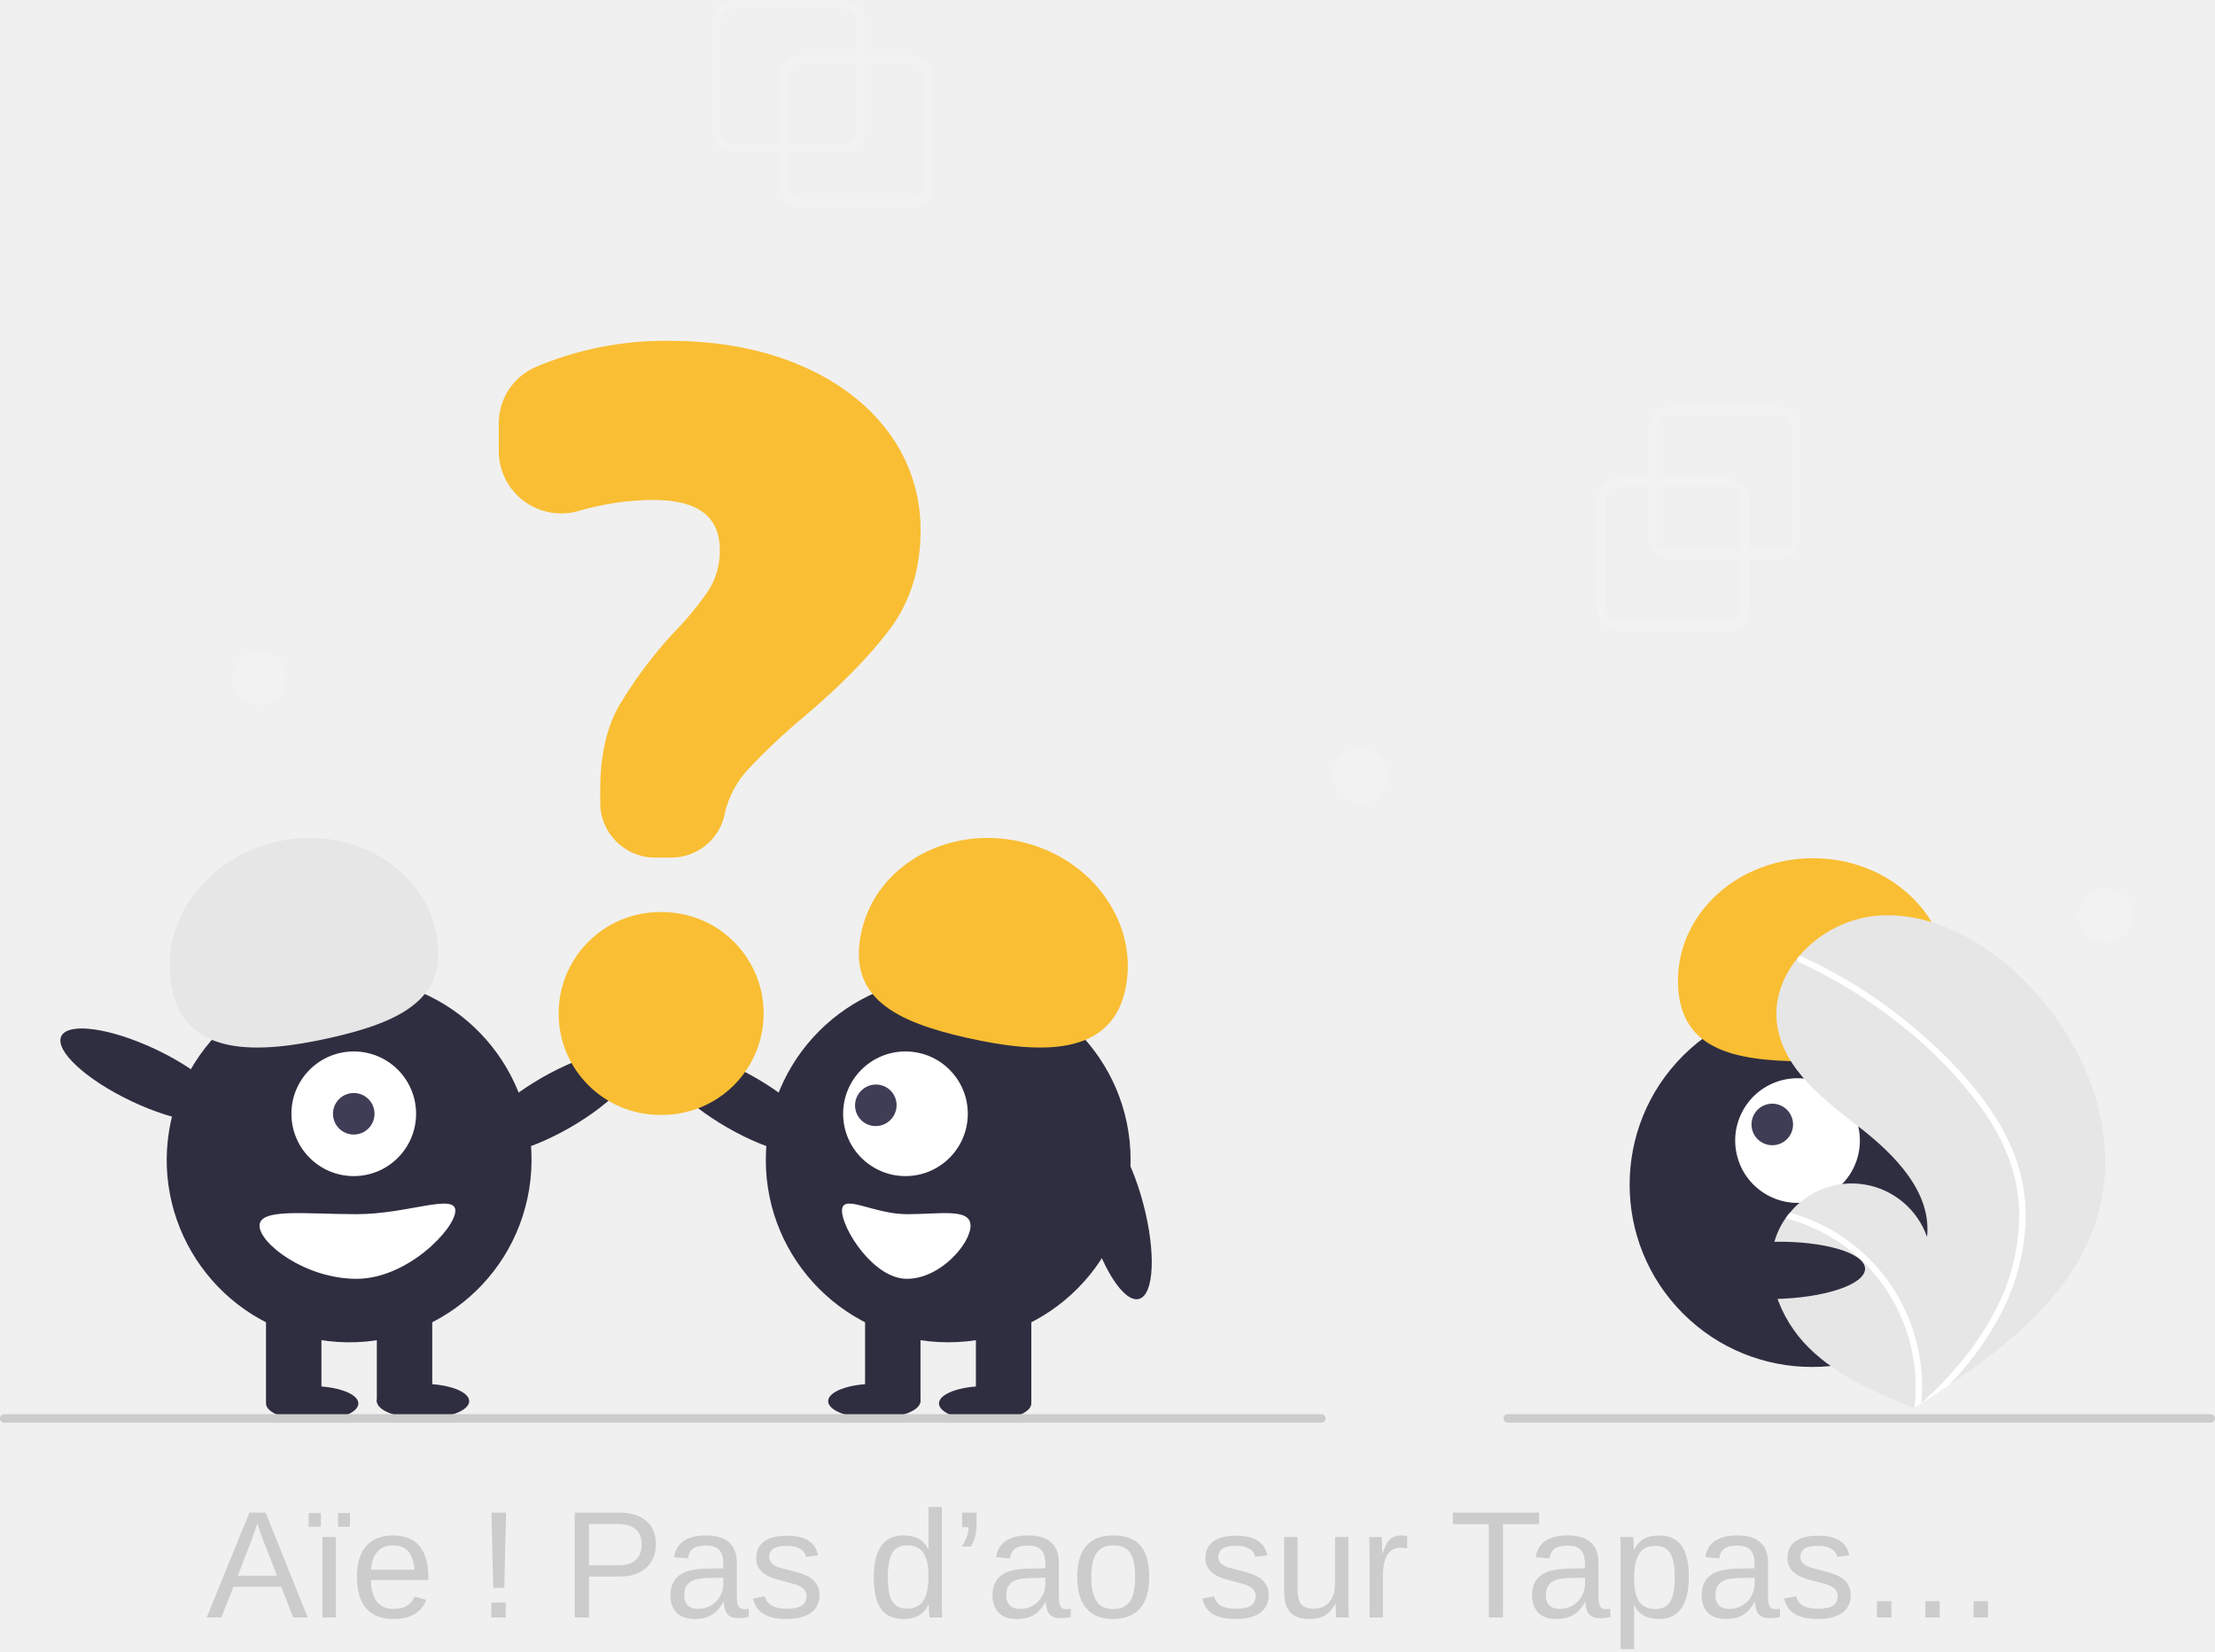
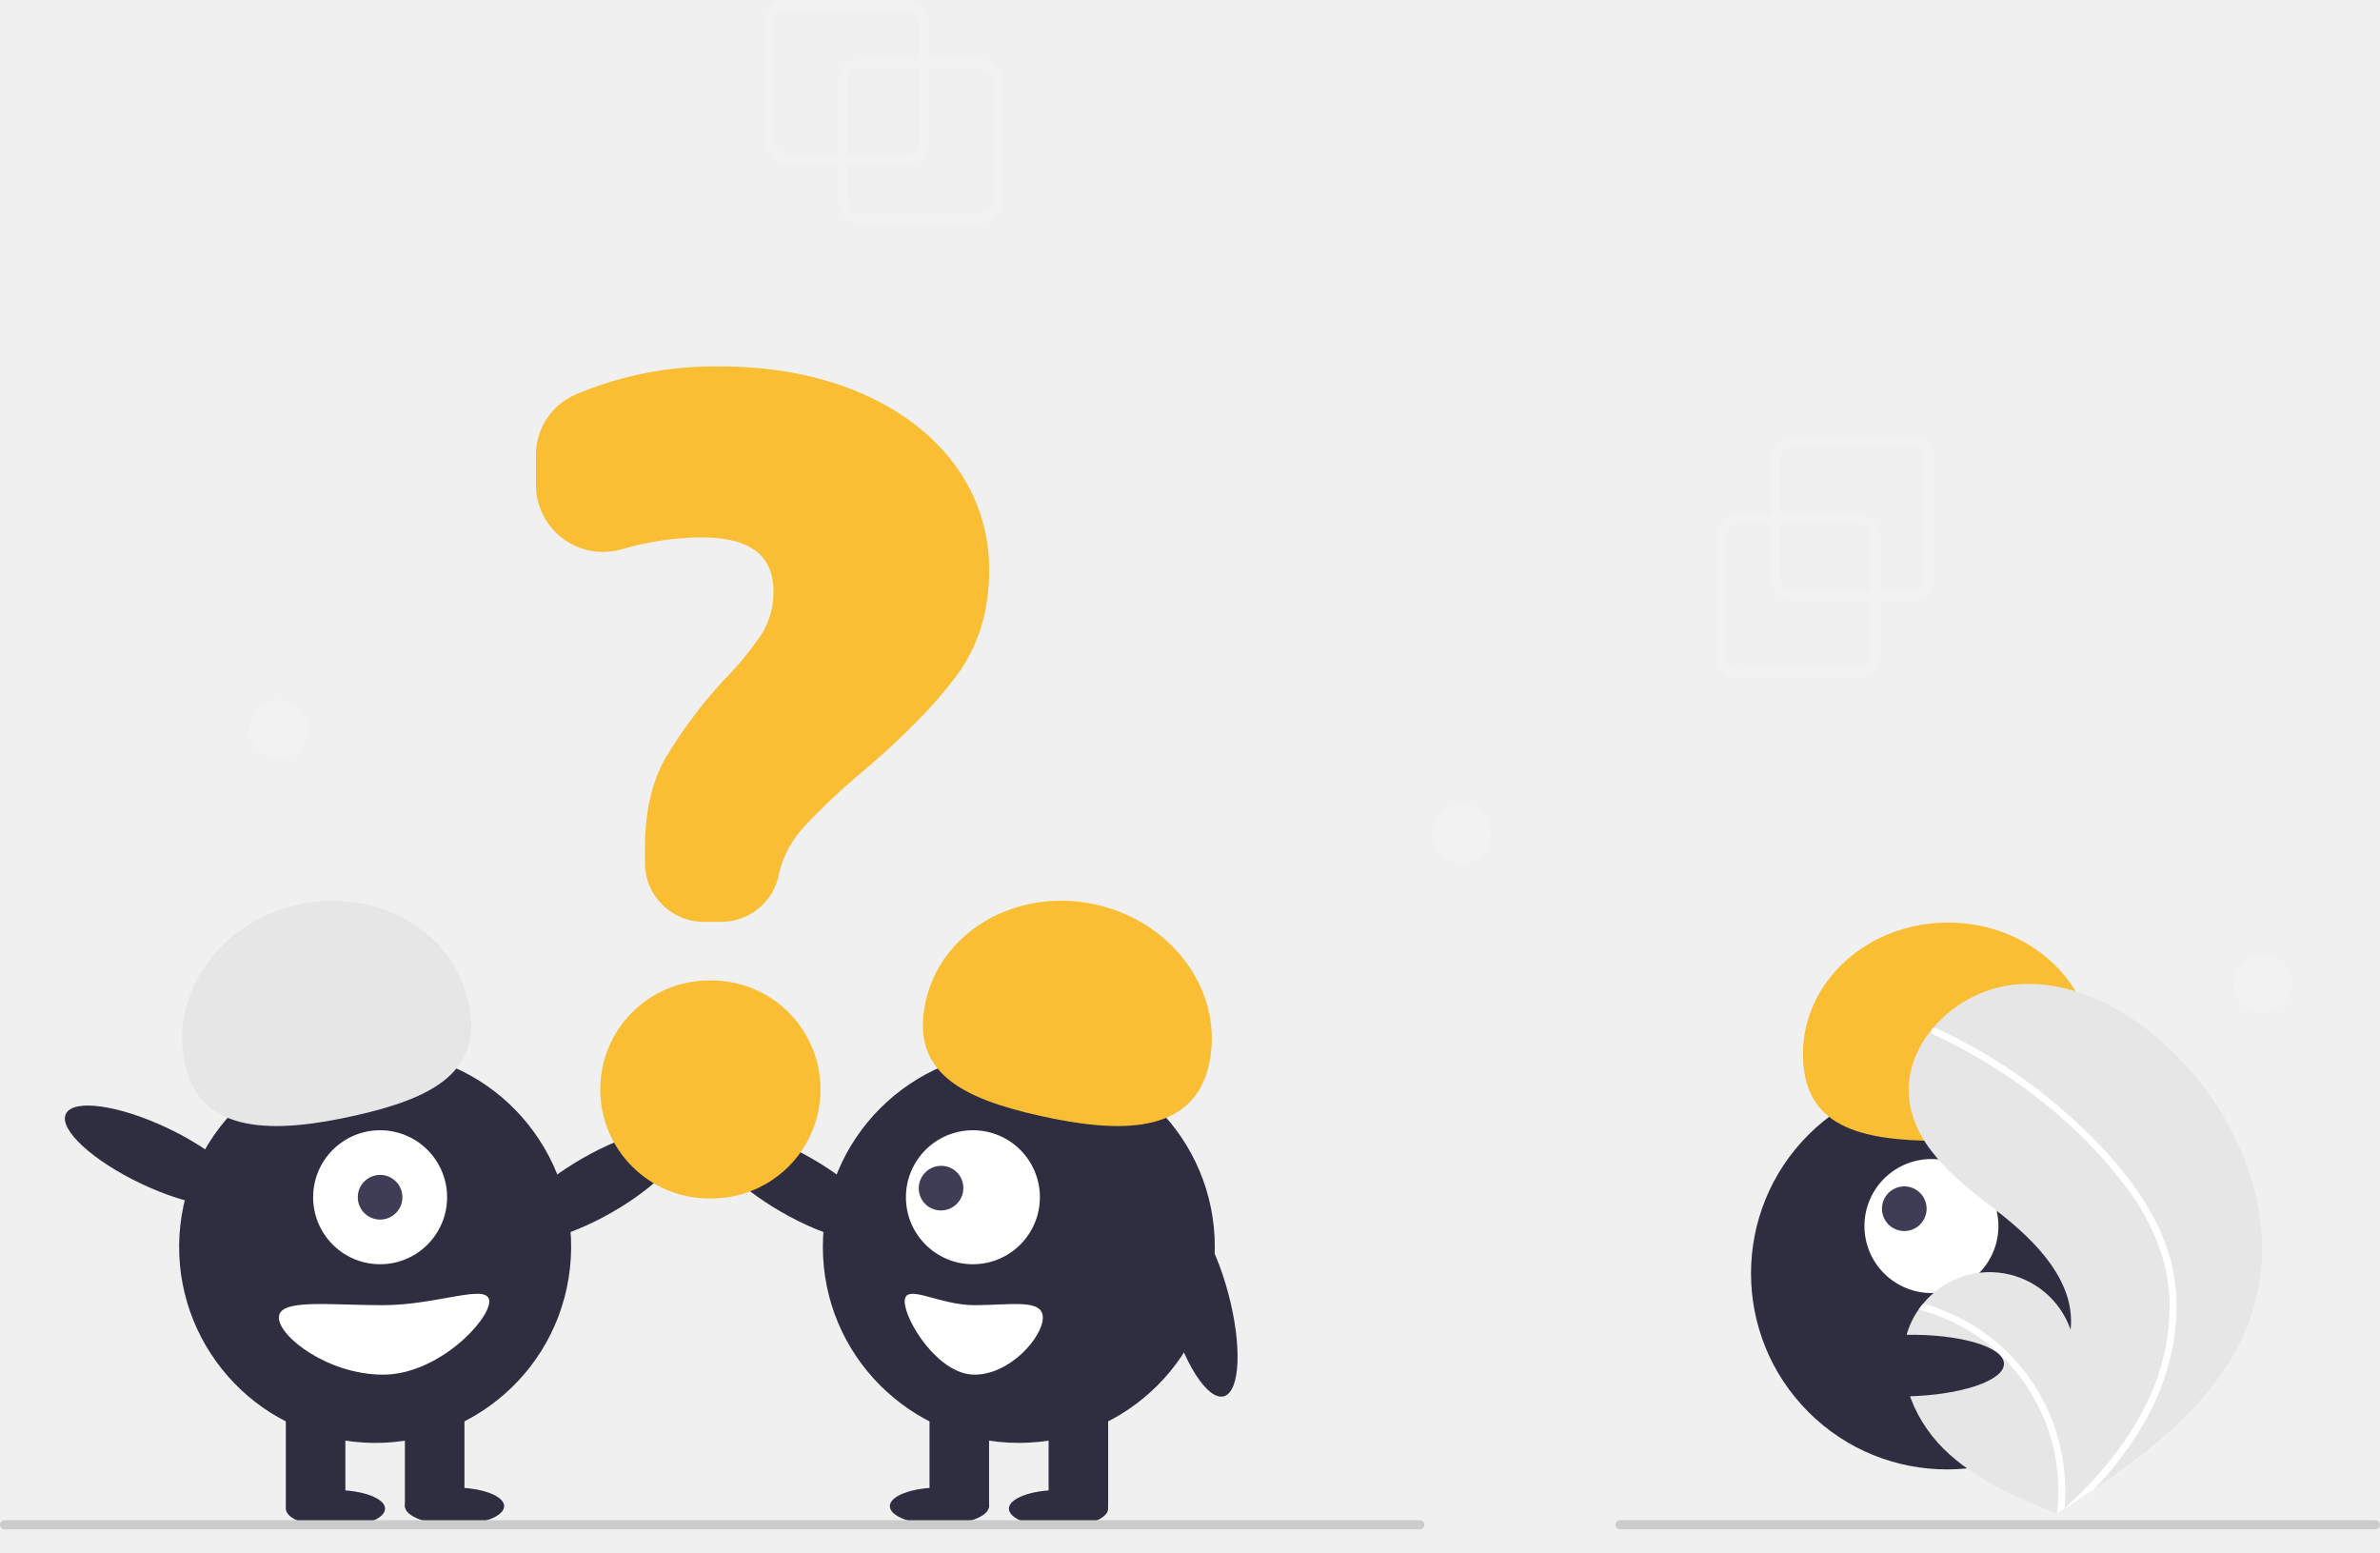
- <svg xmlns="http://www.w3.org/2000/svg" width="523px" height="390px" viewBox="0 0 523 390" version="1.1">
+ <svg xmlns="http://www.w3.org/2000/svg" width="523px" height="341px" viewBox="0 0 523 341" version="1.1">
  <g id="Page-1" stroke="none" stroke-width="1" fill="none" fill-rule="evenodd">
-     <g id="undraw_Faq_re_31cw">
-       <circle id="Oval" fill="#2F2E41" fill-rule="nonzero" transform="translate(427.8497, 279.7755) rotate(-45) translate(-427.8497, -279.7755) " cx="427.85" cy="279.776" r="43.067" />
-       <circle id="Oval" fill="#FFFFFF" fill-rule="nonzero" transform="translate(424.4287, 269.3658) rotate(-12.48125) translate(-424.4287, -269.3658) " cx="424.429" cy="269.366" r="14.719" />
-       <circle id="Oval" fill="#3F3D56" fill-rule="nonzero" transform="translate(418.4663, 265.5645) rotate(-12.48125) translate(-418.4663, -265.5645) " cx="418.466" cy="265.565" r="4.906" />
-       <path d="M426.148,250.66 C408.535,250.627 396.171,247.481 396.2,231.524 C396.23,215.567 410.532,202.657 428.145,202.69 C445.758,202.722 460.013,215.685 459.983,231.642 C459.954,247.599 443.762,250.692 426.148,250.66 Z" id="Path" fill="#F9BE33" fill-rule="nonzero" />
-       <path d="M495.352,286.974 C490.299,304.501 475.548,316.77 460.16,327.192 C458.012,328.647 455.862,330.069 453.713,331.458 C453.698,331.464 453.683,331.478 453.668,331.484 C453.565,331.551 453.461,331.617 453.365,331.684 C452.921,331.97 452.477,332.256 452.037,332.539 L452.279,332.648 C452.279,332.648 452.516,332.774 452.257,332.668 C452.179,332.635 452.098,332.606 452.021,332.574 C443.082,328.969 433.984,325.098 427.133,318.344 C420.027,311.33 415.874,300.329 419.722,291.116 C420.228,289.909 420.866,288.762 421.627,287.697 C421.939,287.25 422.275,286.823 422.625,286.403 C426.947,281.128 433.78,278.598 440.495,279.786 C447.21,280.974 452.761,285.695 455.01,292.133 C456.141,281.607 447.462,272.79 439.109,266.285 C430.753,259.782 421.258,252.701 419.642,242.234 C418.74,236.41 420.765,230.766 424.455,226.235 C424.569,226.098 424.683,225.96 424.801,225.826 C429.291,220.549 435.608,217.161 442.488,216.337 C455.301,215.006 467.747,221.788 477.056,230.697 C492.038,245.03 501.095,267.047 495.352,286.974 Z" id="Path" fill="#E6E6E6" fill-rule="nonzero" />
-       <path d="M471.267,264.05 C473.726,267.876 475.614,272.04 476.872,276.411 C477.935,280.318 478.408,284.361 478.276,288.408 C477.933,296.735 475.595,304.857 471.46,312.092 C468.344,317.581 464.548,322.655 460.16,327.192 C458.012,328.647 455.862,330.069 453.713,331.458 C453.698,331.464 453.683,331.478 453.668,331.484 C453.565,331.551 453.461,331.617 453.365,331.684 C452.921,331.97 452.477,332.256 452.037,332.539 C452.037,332.539 452.516,332.774 452.257,332.668 C452.179,332.635 452.098,332.606 452.021,332.574 C453.647,319.245 448.708,305.955 438.772,296.923 C433.864,292.54 427.989,289.378 421.627,287.697 C421.939,287.25 422.275,286.823 422.625,286.403 C425.082,287.092 427.474,287.997 429.772,289.107 C437.986,293.052 444.711,299.536 448.953,307.601 C452.76,314.924 454.398,323.181 453.676,331.402 C454.043,331.069 454.411,330.729 454.768,330.392 C461.56,324.059 467.594,316.79 471.677,308.4 C475.22,301.296 476.961,293.429 476.747,285.493 C476.414,276.84 472.966,268.825 467.974,261.847 C462.503,254.403 456.04,247.741 448.764,242.048 C441.431,236.175 433.407,231.222 424.871,227.298 C424.472,227.111 424.288,226.644 424.455,226.235 C424.512,226.059 424.636,225.912 424.801,225.826 C424.972,225.752 425.168,225.761 425.333,225.849 C426.387,226.334 427.433,226.826 428.472,227.339 C437.119,231.613 445.202,236.945 452.534,243.212 C459.617,249.25 466.285,256.149 471.267,264.05 Z" id="Path" fill="#FFFFFF" fill-rule="nonzero" />
-       <ellipse id="Oval" fill="#2F2E41" fill-rule="nonzero" cx="73.714" cy="331.46" rx="10.903" ry="4.089" />
-       <ellipse id="Oval" fill="#2F2E41" fill-rule="nonzero" cx="99.881" cy="330.915" rx="10.903" ry="4.089" />
-       <ellipse id="Oval" fill="#2F2E41" fill-rule="nonzero" transform="translate(131.2436, 260.4244) rotate(-29.96257) translate(-131.2436, -260.4244) " cx="131.244" cy="260.424" rx="21.534" ry="6.76" />
-       <circle id="Oval" fill="#2F2E41" fill-rule="nonzero" transform="translate(82.4365, 273.9464) rotate(-80.78252) translate(-82.4365, -273.9464) " cx="82.436" cy="273.946" r="43.067" />
-       <rect id="Rectangle" fill="#2F2E41" fill-rule="nonzero" x="62.811" y="307.746" width="13.084" height="23.442" />
-       <rect id="Rectangle" fill="#2F2E41" fill-rule="nonzero" x="88.978" y="307.746" width="13.084" height="23.442" />
-       <circle id="Oval" fill="#FFFFFF" fill-rule="nonzero" cx="83.527" cy="263.043" r="14.719" />
-       <circle id="Oval" fill="#3F3D56" fill-rule="nonzero" cx="83.527" cy="263.043" r="4.906" />
-       <path d="M40.66,233.895 C37.182,218.321 48.298,202.584 65.488,198.746 C82.678,194.908 99.433,204.421 102.91,219.995 C106.388,235.569 94.995,241.313 77.805,245.151 C60.615,248.989 44.137,249.469 40.66,233.895 Z" id="Path" fill="#E6E6E6" fill-rule="nonzero" />
-       <ellipse id="Oval" fill="#2F2E41" fill-rule="nonzero" transform="translate(33.92832, 253.9629) rotate(-64.62574) translate(-33.92832, -253.9629) " cx="33.928" cy="253.963" rx="6.76" ry="21.534" />
-       <path d="M61.282,289.483 C61.282,293.698 72.135,302.022 84.178,302.022 C96.222,302.022 107.514,290.155 107.514,285.94 C107.514,281.725 96.222,286.758 84.178,286.758 C72.135,286.758 61.282,285.268 61.282,289.483 Z" id="Path" fill="#FFFFFF" fill-rule="nonzero" />
-       <ellipse id="Oval" fill="#2F2E41" fill-rule="nonzero" cx="232.609" cy="331.46" rx="10.903" ry="4.089" />
-       <ellipse id="Oval" fill="#2F2E41" fill-rule="nonzero" cx="206.441" cy="330.915" rx="10.903" ry="4.089" />
-       <ellipse id="Oval" fill="#2F2E41" fill-rule="nonzero" transform="translate(175.0792, 260.4243) rotate(-60.03743) translate(-175.0792, -260.4243) " cx="175.079" cy="260.424" rx="6.76" ry="21.534" />
-       <circle id="Oval" fill="#2F2E41" fill-rule="nonzero" cx="223.886" cy="273.946" r="43.067" />
-       <rect id="Rectangle" fill="#2F2E41" fill-rule="nonzero" x="230.428" y="307.746" width="13.084" height="23.442" />
-       <rect id="Rectangle" fill="#2F2E41" fill-rule="nonzero" x="204.261" y="307.746" width="13.084" height="23.442" />
-       <circle id="Oval" fill="#FFFFFF" fill-rule="nonzero" cx="213.796" cy="263.043" r="14.719" />
-       <ellipse id="Oval" fill="#3F3D56" fill-rule="nonzero" transform="translate(206.796, 261.0432) rotate(-44.97427) translate(-206.796, -261.0432) " cx="206.796" cy="261.043" rx="4.921" ry="4.886" />
-       <path d="M228.518,245.151 C211.328,241.313 199.935,235.569 203.413,219.995 C206.89,204.421 223.645,194.908 240.834,198.746 C258.024,202.584 269.141,218.321 265.663,233.895 C262.186,249.469 245.708,248.989 228.518,245.151 Z" id="Path" fill="#F9BE33" fill-rule="nonzero" />
-       <ellipse id="Oval" fill="#2F2E41" fill-rule="nonzero" transform="translate(263.3945, 285.963) rotate(-14.87459) translate(-263.3945, -285.963) " cx="263.394" cy="285.963" rx="6.76" ry="21.534" />
-       <path d="M214.129,286.758 C206.223,286.758 198.809,281.725 198.809,285.94 C198.809,290.155 206.223,302.022 214.129,302.022 C222.036,302.022 229.161,293.699 229.161,289.484 C229.161,285.269 222.036,286.758 214.129,286.758 Z" id="Path" fill="#FFFFFF" fill-rule="nonzero" />
-       <path d="M158.472,202.539 L154.647,202.539 C147.513,202.531 141.732,196.75 141.724,189.616 L141.724,186.405 C141.724,178.452 143.231,171.793 146.203,166.613 C149.805,160.587 154.007,154.941 158.745,149.761 C161.891,146.598 164.745,143.158 167.273,139.482 C169.087,136.627 170.023,133.302 169.966,129.92 C169.966,121.942 164.769,118.063 154.076,118.063 C148.144,118.131 142.25,119.015 136.561,120.692 C132.112,121.962 127.326,121.071 123.633,118.284 C119.94,115.498 117.768,111.14 117.768,106.514 L117.768,100.014 C117.742,94.297 121.086,89.102 126.3,86.758 C136.349,82.469 147.186,80.338 158.11,80.5 C169.555,80.5 179.886,82.422 188.817,86.213 C197.765,90.012 204.834,95.37 209.829,102.137 C214.808,108.856 217.454,117.018 217.365,125.381 C217.365,134.361 214.913,142.182 210.078,148.627 C205.296,155.007 198.44,161.992 189.702,169.388 C185.098,173.217 180.735,177.327 176.639,181.694 C173.993,184.544 172.123,188.026 171.207,191.806 C170.155,198.014 164.769,202.553 158.472,202.539 Z" id="Path" fill="#F9BE33" fill-rule="nonzero" />
-       <path d="M156.345,263.311 L155.841,263.311 C142.619,263.302 131.905,252.581 131.905,239.359 C131.905,226.138 142.619,215.417 155.841,215.408 L156.345,215.408 C164.906,215.403 172.819,219.967 177.1,227.379 C181.382,234.792 181.382,243.927 177.1,251.339 C172.819,258.752 164.906,263.316 156.345,263.311 Z" id="Path" fill="#F9BE33" fill-rule="nonzero" />
-       <path d="M312,336 L1,336 C0.448,336 0,335.552 0,335 C0,334.448 0.448,334 1,334 L312,334 C312.552,334 313,334.448 313,335 C313,335.552 312.552,336 312,336 Z" id="Path" fill="#CCCCCC" fill-rule="nonzero" />
-       <path d="M522,336 L356,336 C355.448,336 355,335.552 355,335 C355,334.448 355.448,334 356,334 L522,334 C522.552,334 523,334.448 523,335 C523,335.552 522.552,336 522,336 Z" id="Path" fill="#CCCCCC" fill-rule="nonzero" />
-       <ellipse id="Oval" fill="#2F2E41" fill-rule="nonzero" transform="translate(418.8386, 300.0314) rotate(-1.12041) translate(-418.8386, -300.0314) " cx="418.839" cy="300.031" rx="21.534" ry="6.76" />
-       <path d="M408.161,149 L382.161,149 C379.401,148.997 377.165,146.76 377.161,144 L377.161,118 C377.165,115.24 379.401,113.003 382.161,113 L408.161,113 C410.922,113.003 413.158,115.24 413.161,118 L413.161,144 C413.158,146.76 410.922,148.997 408.161,149 L408.161,149 Z M382.161,115 C380.505,115.002 379.163,116.344 379.161,118 L379.161,144 C379.163,145.656 380.505,146.998 382.161,147 L408.161,147 C409.818,146.998 411.16,145.656 411.161,144 L411.161,118 C411.16,116.344 409.818,115.002 408.161,115 L382.161,115 Z" id="Shape" fill="#F2F2F2" fill-rule="nonzero" />
-       <path d="M420.161,132 L394.161,132 C391.401,131.997 389.165,129.76 389.161,127 L389.161,101 C389.165,98.24 391.401,96.003 394.161,96 L420.161,96 C422.922,96.003 425.158,98.24 425.161,101 L425.161,127 C425.158,129.76 422.922,131.997 420.161,132 L420.161,132 Z M394.161,98 C392.505,98.002 391.163,99.344 391.161,101 L391.161,127 C391.163,128.656 392.505,129.998 394.161,130 L420.161,130 C421.818,129.998 423.16,128.656 423.161,127 L423.161,101 C423.16,99.344 421.818,98.002 420.161,98 L394.161,98 Z" id="Shape" fill="#F2F2F2" fill-rule="nonzero" />
-       <path d="M215.161,49 L189.161,49 C186.401,48.997 184.165,46.76 184.161,44 L184.161,18 C184.165,15.24 186.401,13.003 189.161,13 L215.161,13 C217.922,13.003 220.158,15.24 220.161,18 L220.161,44 C220.158,46.76 217.922,48.997 215.161,49 Z M189.161,15 C187.505,15.002 186.163,16.344 186.161,18 L186.161,44 C186.163,45.656 187.505,46.998 189.161,47 L215.161,47 C216.818,46.998 218.16,45.656 218.161,44 L218.161,18 C218.16,16.344 216.818,15.002 215.161,15 L189.161,15 Z" id="Shape" fill="#F2F2F2" fill-rule="nonzero" />
-       <path d="M199.161,36 L173.161,36 C170.401,35.997 168.165,33.76 168.161,31 L168.161,5 C168.165,2.24 170.401,0.003 173.161,0 L199.161,0 C201.922,0.003 204.158,2.24 204.161,5 L204.161,31 C204.158,33.76 201.922,35.997 199.161,36 Z M173.161,2 C171.505,2.002 170.163,3.344 170.161,5 L170.161,31 C170.163,32.656 171.505,33.998 173.161,34 L199.161,34 C200.818,33.998 202.16,32.656 202.161,31 L202.161,5 C202.16,3.344 200.818,2.002 199.161,2 L173.161,2 Z" id="Shape" fill="#F2F2F2" fill-rule="nonzero" />
-       <circle id="Oval" fill="#F2F2F2" fill-rule="nonzero" cx="321.22" cy="183.17" r="6.467" />
-       <circle id="Oval" fill="#F2F2F2" fill-rule="nonzero" cx="61.22" cy="160.17" r="6.467" />
-       <circle id="Oval" fill="#F2F2F2" fill-rule="nonzero" cx="497.22" cy="216.17" r="6.467" />
-       <text id="Aïe-!-Pas-d’ao-sur-T" font-family="ArialMT, Arial" font-size="36" font-weight="normal" fill="#CCCCCC">
-         <tspan x="48.717" y="382">Aïe ! Pas d’ao sur Tapas…</tspan>
-       </text>
+     <g id="undraw_Faq_re_31cw" fill-rule="nonzero">
+       <circle id="Oval" fill="#2F2E41" transform="translate(427.8497, 279.7755) rotate(-45) translate(-427.8497, -279.7755) " cx="427.85" cy="279.776" r="43.067" />
+       <circle id="Oval" fill="#FFFFFF" transform="translate(424.4287, 269.3658) rotate(-12.48125) translate(-424.4287, -269.3658) " cx="424.429" cy="269.366" r="14.719" />
+       <circle id="Oval" fill="#3F3D56" transform="translate(418.4663, 265.5645) rotate(-12.48125) translate(-418.4663, -265.5645) " cx="418.466" cy="265.565" r="4.906" />
+       <path d="M426.148,250.66 C408.535,250.627 396.171,247.481 396.2,231.524 C396.23,215.567 410.532,202.657 428.145,202.69 C445.758,202.722 460.013,215.685 459.983,231.642 C459.954,247.599 443.762,250.692 426.148,250.66 Z" id="Path" fill="#F9BE33" />
+       <path d="M495.352,286.974 C490.299,304.501 475.548,316.77 460.16,327.192 C458.012,328.647 455.862,330.069 453.713,331.458 C453.698,331.464 453.683,331.478 453.668,331.484 C453.565,331.551 453.461,331.617 453.365,331.684 C452.921,331.97 452.477,332.256 452.037,332.539 L452.279,332.648 C452.279,332.648 452.516,332.774 452.257,332.668 C452.179,332.635 452.098,332.606 452.021,332.574 C443.082,328.969 433.984,325.098 427.133,318.344 C420.027,311.33 415.874,300.329 419.722,291.116 C420.228,289.909 420.866,288.762 421.627,287.697 C421.939,287.25 422.275,286.823 422.625,286.403 C426.947,281.128 433.78,278.598 440.495,279.786 C447.21,280.974 452.761,285.695 455.01,292.133 C456.141,281.607 447.462,272.79 439.109,266.285 C430.753,259.782 421.258,252.701 419.642,242.234 C418.74,236.41 420.765,230.766 424.455,226.235 C424.569,226.098 424.683,225.96 424.801,225.826 C429.291,220.549 435.608,217.161 442.488,216.337 C455.301,215.006 467.747,221.788 477.056,230.697 C492.038,245.03 501.095,267.047 495.352,286.974 Z" id="Path" fill="#E6E6E6" />
+       <path d="M471.267,264.05 C473.726,267.876 475.614,272.04 476.872,276.411 C477.935,280.318 478.408,284.361 478.276,288.408 C477.933,296.735 475.595,304.857 471.46,312.092 C468.344,317.581 464.548,322.655 460.16,327.192 C458.012,328.647 455.862,330.069 453.713,331.458 C453.698,331.464 453.683,331.478 453.668,331.484 C453.565,331.551 453.461,331.617 453.365,331.684 C452.921,331.97 452.477,332.256 452.037,332.539 C452.037,332.539 452.516,332.774 452.257,332.668 C452.179,332.635 452.098,332.606 452.021,332.574 C453.647,319.245 448.708,305.955 438.772,296.923 C433.864,292.54 427.989,289.378 421.627,287.697 C421.939,287.25 422.275,286.823 422.625,286.403 C425.082,287.092 427.474,287.997 429.772,289.107 C437.986,293.052 444.711,299.536 448.953,307.601 C452.76,314.924 454.398,323.181 453.676,331.402 C454.043,331.069 454.411,330.729 454.768,330.392 C461.56,324.059 467.594,316.79 471.677,308.4 C475.22,301.296 476.961,293.429 476.747,285.493 C476.414,276.84 472.966,268.825 467.974,261.847 C462.503,254.403 456.04,247.741 448.764,242.048 C441.431,236.175 433.407,231.222 424.871,227.298 C424.472,227.111 424.288,226.644 424.455,226.235 C424.512,226.059 424.636,225.912 424.801,225.826 C424.972,225.752 425.168,225.761 425.333,225.849 C426.387,226.334 427.433,226.826 428.472,227.339 C437.119,231.613 445.202,236.945 452.534,243.212 C459.617,249.25 466.285,256.149 471.267,264.05 Z" id="Path" fill="#FFFFFF" />
+       <ellipse id="Oval" fill="#2F2E41" cx="73.714" cy="331.46" rx="10.903" ry="4.089" />
+       <ellipse id="Oval" fill="#2F2E41" cx="99.881" cy="330.915" rx="10.903" ry="4.089" />
+       <ellipse id="Oval" fill="#2F2E41" transform="translate(131.2436, 260.4244) rotate(-29.96257) translate(-131.2436, -260.4244) " cx="131.244" cy="260.424" rx="21.534" ry="6.76" />
+       <circle id="Oval" fill="#2F2E41" transform="translate(82.4365, 273.9464) rotate(-80.78252) translate(-82.4365, -273.9464) " cx="82.436" cy="273.946" r="43.067" />
+       <rect id="Rectangle" fill="#2F2E41" x="62.811" y="307.746" width="13.084" height="23.442" />
+       <rect id="Rectangle" fill="#2F2E41" x="88.978" y="307.746" width="13.084" height="23.442" />
+       <circle id="Oval" fill="#FFFFFF" cx="83.527" cy="263.043" r="14.719" />
+       <circle id="Oval" fill="#3F3D56" cx="83.527" cy="263.043" r="4.906" />
+       <path d="M40.66,233.895 C37.182,218.321 48.298,202.584 65.488,198.746 C82.678,194.908 99.433,204.421 102.91,219.995 C106.388,235.569 94.995,241.313 77.805,245.151 C60.615,248.989 44.137,249.469 40.66,233.895 Z" id="Path" fill="#E6E6E6" />
+       <ellipse id="Oval" fill="#2F2E41" transform="translate(33.92832, 253.9629) rotate(-64.62574) translate(-33.92832, -253.9629) " cx="33.928" cy="253.963" rx="6.76" ry="21.534" />
+       <path d="M61.282,289.483 C61.282,293.698 72.135,302.022 84.178,302.022 C96.222,302.022 107.514,290.155 107.514,285.94 C107.514,281.725 96.222,286.758 84.178,286.758 C72.135,286.758 61.282,285.268 61.282,289.483 Z" id="Path" fill="#FFFFFF" />
+       <ellipse id="Oval" fill="#2F2E41" cx="232.609" cy="331.46" rx="10.903" ry="4.089" />
+       <ellipse id="Oval" fill="#2F2E41" cx="206.441" cy="330.915" rx="10.903" ry="4.089" />
+       <ellipse id="Oval" fill="#2F2E41" transform="translate(175.0792, 260.4243) rotate(-60.03743) translate(-175.0792, -260.4243) " cx="175.079" cy="260.424" rx="6.76" ry="21.534" />
+       <circle id="Oval" fill="#2F2E41" cx="223.886" cy="273.946" r="43.067" />
+       <rect id="Rectangle" fill="#2F2E41" x="230.428" y="307.746" width="13.084" height="23.442" />
+       <rect id="Rectangle" fill="#2F2E41" x="204.261" y="307.746" width="13.084" height="23.442" />
+       <circle id="Oval" fill="#FFFFFF" cx="213.796" cy="263.043" r="14.719" />
+       <ellipse id="Oval" fill="#3F3D56" transform="translate(206.796, 261.0432) rotate(-44.97427) translate(-206.796, -261.0432) " cx="206.796" cy="261.043" rx="4.921" ry="4.886" />
+       <path d="M228.518,245.151 C211.328,241.313 199.935,235.569 203.413,219.995 C206.89,204.421 223.645,194.908 240.834,198.746 C258.024,202.584 269.141,218.321 265.663,233.895 C262.186,249.469 245.708,248.989 228.518,245.151 Z" id="Path" fill="#F9BE33" />
+       <ellipse id="Oval" fill="#2F2E41" transform="translate(263.3945, 285.963) rotate(-14.87459) translate(-263.3945, -285.963) " cx="263.394" cy="285.963" rx="6.76" ry="21.534" />
+       <path d="M214.129,286.758 C206.223,286.758 198.809,281.725 198.809,285.94 C198.809,290.155 206.223,302.022 214.129,302.022 C222.036,302.022 229.161,293.699 229.161,289.484 C229.161,285.269 222.036,286.758 214.129,286.758 Z" id="Path" fill="#FFFFFF" />
+       <path d="M158.472,202.539 L154.647,202.539 C147.513,202.531 141.732,196.75 141.724,189.616 L141.724,186.405 C141.724,178.452 143.231,171.793 146.203,166.613 C149.805,160.587 154.007,154.941 158.745,149.761 C161.891,146.598 164.745,143.158 167.273,139.482 C169.087,136.627 170.023,133.302 169.966,129.92 C169.966,121.942 164.769,118.063 154.076,118.063 C148.144,118.131 142.25,119.015 136.561,120.692 C132.112,121.962 127.326,121.071 123.633,118.284 C119.94,115.498 117.768,111.14 117.768,106.514 L117.768,100.014 C117.742,94.297 121.086,89.102 126.3,86.758 C136.349,82.469 147.186,80.338 158.11,80.5 C169.555,80.5 179.886,82.422 188.817,86.213 C197.765,90.012 204.834,95.37 209.829,102.137 C214.808,108.856 217.454,117.018 217.365,125.381 C217.365,134.361 214.913,142.182 210.078,148.627 C205.296,155.007 198.44,161.992 189.702,169.388 C185.098,173.217 180.735,177.327 176.639,181.694 C173.993,184.544 172.123,188.026 171.207,191.806 C170.155,198.014 164.769,202.553 158.472,202.539 Z" id="Path" fill="#F9BE33" />
+       <path d="M156.345,263.311 L155.841,263.311 C142.619,263.302 131.905,252.581 131.905,239.359 C131.905,226.138 142.619,215.417 155.841,215.408 L156.345,215.408 C164.906,215.403 172.819,219.967 177.1,227.379 C181.382,234.792 181.382,243.927 177.1,251.339 C172.819,258.752 164.906,263.316 156.345,263.311 Z" id="Path" fill="#F9BE33" />
+       <path d="M312,336 L1,336 C0.448,336 0,335.552 0,335 C0,334.448 0.448,334 1,334 L312,334 C312.552,334 313,334.448 313,335 C313,335.552 312.552,336 312,336 Z" id="Path" fill="#CCCCCC" />
+       <path d="M522,336 L356,336 C355.448,336 355,335.552 355,335 C355,334.448 355.448,334 356,334 L522,334 C522.552,334 523,334.448 523,335 C523,335.552 522.552,336 522,336 Z" id="Path" fill="#CCCCCC" />
+       <ellipse id="Oval" fill="#2F2E41" transform="translate(418.8386, 300.0314) rotate(-1.12041) translate(-418.8386, -300.0314) " cx="418.839" cy="300.031" rx="21.534" ry="6.76" />
+       <path d="M408.161,149 L382.161,149 C379.401,148.997 377.165,146.76 377.161,144 L377.161,118 C377.165,115.24 379.401,113.003 382.161,113 L408.161,113 C410.922,113.003 413.158,115.24 413.161,118 L413.161,144 C413.158,146.76 410.922,148.997 408.161,149 L408.161,149 Z M382.161,115 C380.505,115.002 379.163,116.344 379.161,118 L379.161,144 C379.163,145.656 380.505,146.998 382.161,147 L408.161,147 C409.818,146.998 411.16,145.656 411.161,144 L411.161,118 C411.16,116.344 409.818,115.002 408.161,115 L382.161,115 Z" id="Shape" fill="#F2F2F2" />
+       <path d="M420.161,132 L394.161,132 C391.401,131.997 389.165,129.76 389.161,127 L389.161,101 C389.165,98.24 391.401,96.003 394.161,96 L420.161,96 C422.922,96.003 425.158,98.24 425.161,101 L425.161,127 C425.158,129.76 422.922,131.997 420.161,132 L420.161,132 Z M394.161,98 C392.505,98.002 391.163,99.344 391.161,101 L391.161,127 C391.163,128.656 392.505,129.998 394.161,130 L420.161,130 C421.818,129.998 423.16,128.656 423.161,127 L423.161,101 C423.16,99.344 421.818,98.002 420.161,98 L394.161,98 Z" id="Shape" fill="#F2F2F2" />
+       <path d="M215.161,49 L189.161,49 C186.401,48.997 184.165,46.76 184.161,44 L184.161,18 C184.165,15.24 186.401,13.003 189.161,13 L215.161,13 C217.922,13.003 220.158,15.24 220.161,18 L220.161,44 C220.158,46.76 217.922,48.997 215.161,49 Z M189.161,15 C187.505,15.002 186.163,16.344 186.161,18 L186.161,44 C186.163,45.656 187.505,46.998 189.161,47 L215.161,47 C216.818,46.998 218.16,45.656 218.161,44 L218.161,18 C218.16,16.344 216.818,15.002 215.161,15 L189.161,15 Z" id="Shape" fill="#F2F2F2" />
+       <path d="M199.161,36 L173.161,36 C170.401,35.997 168.165,33.76 168.161,31 L168.161,5 C168.165,2.24 170.401,0.003 173.161,0 L199.161,0 C201.922,0.003 204.158,2.24 204.161,5 L204.161,31 C204.158,33.76 201.922,35.997 199.161,36 Z M173.161,2 C171.505,2.002 170.163,3.344 170.161,5 L170.161,31 C170.163,32.656 171.505,33.998 173.161,34 L199.161,34 C200.818,33.998 202.16,32.656 202.161,31 L202.161,5 C202.16,3.344 200.818,2.002 199.161,2 L173.161,2 Z" id="Shape" fill="#F2F2F2" />
+       <circle id="Oval" fill="#F2F2F2" cx="321.22" cy="183.17" r="6.467" />
+       <circle id="Oval" fill="#F2F2F2" cx="61.22" cy="160.17" r="6.467" />
+       <circle id="Oval" fill="#F2F2F2" cx="497.22" cy="216.17" r="6.467" />
    </g>
  </g>
</svg>
